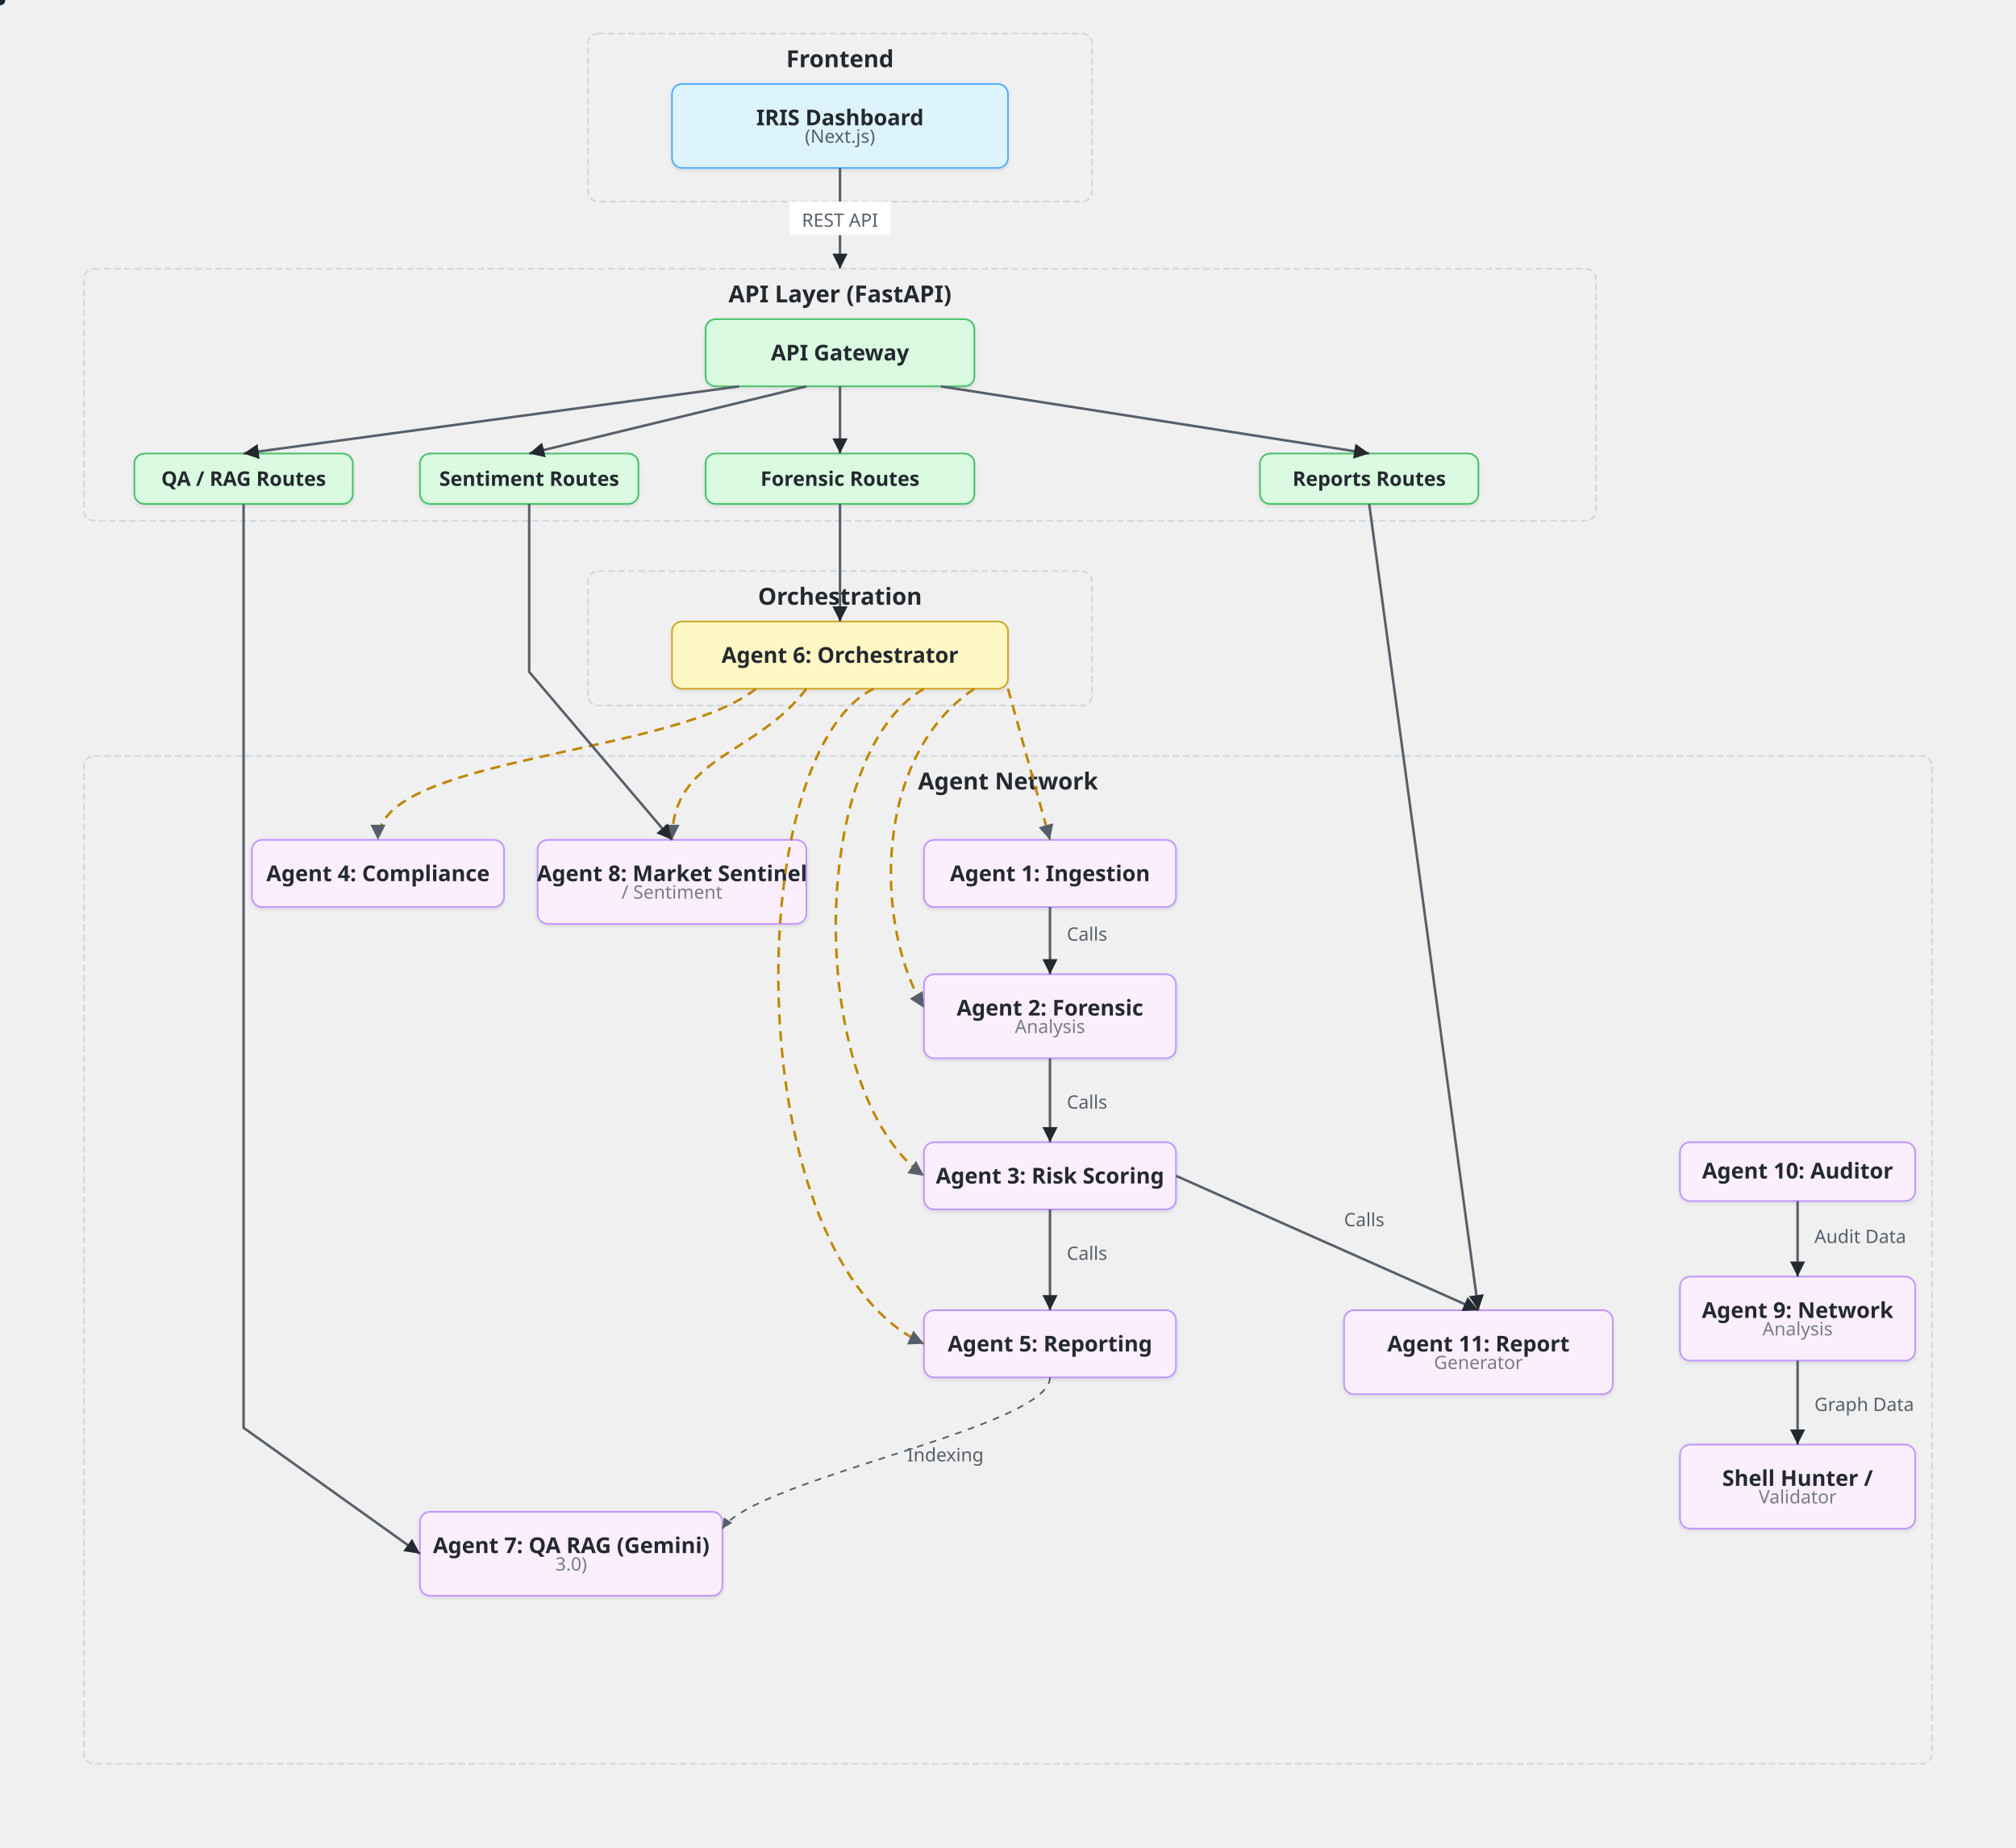
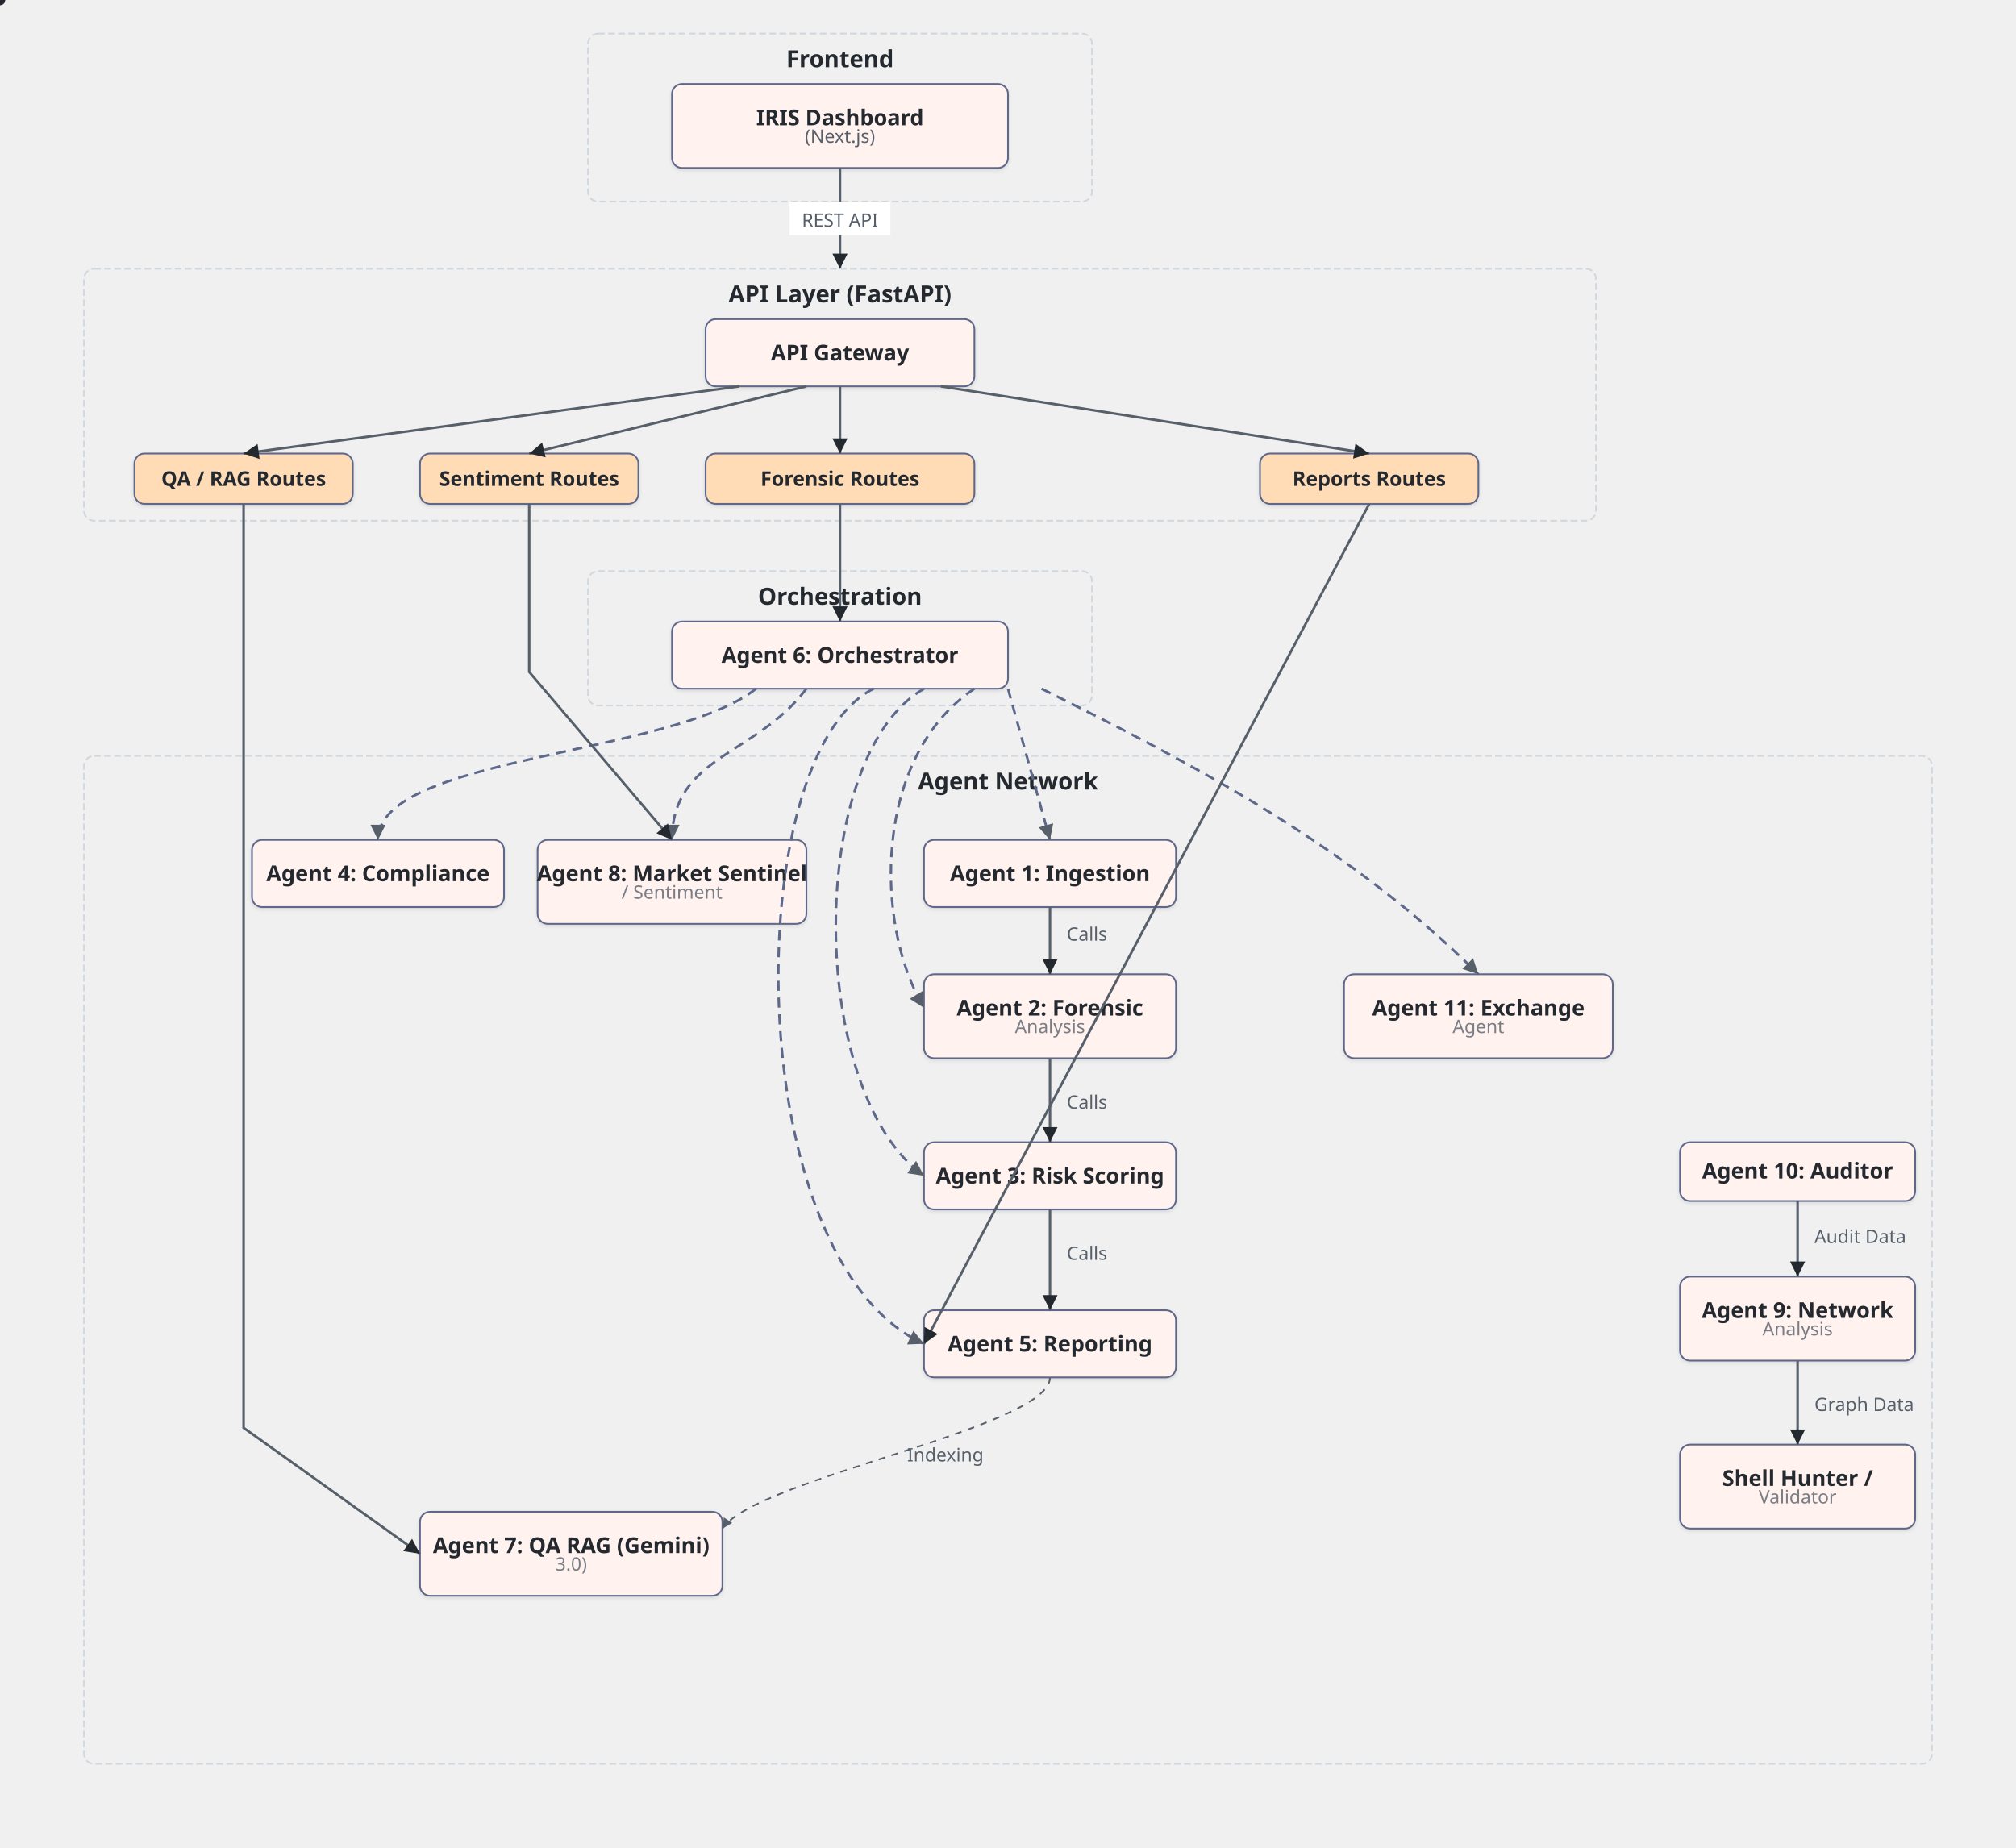
<svg xmlns="http://www.w3.org/2000/svg" viewBox="0 0 1200 1100" style="background-color: #ffffff; font-family: -apple-system, BlinkMacSystemFont, 'Segoe UI', 'Noto Sans', Helvetica, Arial, sans-serif, 'Apple Color Emoji', 'Segoe UI Emoji';">
  <defs>
    <marker id="arrow" viewBox="0 0 10 10" refX="10" refY="5" markerWidth="6" markerHeight="6" orient="auto-start-reverse">
      <path d="M 0 0 L 10 5 L 0 10 z" style="fill: #24292f;" />
    </marker>
    <marker id="arrow-dashed" viewBox="0 0 10 10" refX="10" refY="5" markerWidth="6" markerHeight="6" orient="auto-start-reverse">
      <path d="M 0 0 L 10 5 L 0 10 z" style="fill: #57606a;" />
    </marker>
    <filter id="shadow" x="-10%" y="-10%" width="120%" height="120%">
      <feGaussianBlur in="SourceAlpha" stdDeviation="1" />
      <feOffset dx="0" dy="1" result="offsetblur" />
      <feComponentTransfer>
        <feFuncA type="linear" slope="0.1" />
      </feComponentTransfer>
      <feMerge>
        <feMergeNode />
        <feMergeNode in="SourceGraphic" />
      </feMerge>
    </filter>
  </defs>
  <rect x="350" y="20" width="300" height="100" fill="none" stroke="#d0d7de" stroke-width="1" rx="6" stroke-dasharray="4 2" />
  <text x="500" y="40" font-size="14px" font-weight="600" fill="#24292f" text-anchor="middle">Frontend</text>
-   <rect x="400" y="50" width="200" height="50" fill="#ddf4ff" stroke="#54aeff" stroke-width="1" rx="6" filter="url(#shadow)" />
+   <rect x="400" y="50" width="200" height="50" fill="#FFF2EF" stroke="#5D688A" stroke-width="1" rx="6" filter="url(#shadow)" />
  <text x="500" y="70" font-size="13px" font-weight="600" fill="#24292f" text-anchor="middle" dominant-baseline="middle">IRIS Dashboard</text>
  <text x="500" y="85" font-size="11px" fill="#57606a" text-anchor="middle">(Next.js)</text>
  <path id="p1" d="M 500 100 L 500 160" fill="none" stroke="#57606a" stroke-width="1.5" marker-end="url(#arrow)" />
-   <circle r="3" fill="#0969da">
+   <circle r="3" fill="#F7A5A5">
    <animateMotion dur="1.5s" repeatCount="indefinite" path="M 500 100 L 500 160" />
  </circle>
  <rect x="470" y="120" width="60" height="20" fill="#ffffff" stroke="none" />
  <text x="500" y="135" font-size="11px" fill="#57606a" text-anchor="middle">REST API</text>
  <rect x="50" y="160" width="900" height="150" fill="none" stroke="#d0d7de" stroke-width="1" rx="6" stroke-dasharray="4 2" />
  <text x="500" y="180" font-size="14px" font-weight="600" fill="#24292f" text-anchor="middle">API Layer (FastAPI)</text>
-   <rect x="420" y="190" width="160" height="40" fill="#dafbe1" stroke="#4ac26b" stroke-width="1" rx="6" filter="url(#shadow)" />
+   <rect x="420" y="190" width="160" height="40" fill="#FFF2EF" stroke="#5D688A" stroke-width="1" rx="6" filter="url(#shadow)" />
  <text x="500" y="210" font-size="13px" font-weight="600" fill="#24292f" text-anchor="middle" dominant-baseline="middle">API Gateway</text>
-   <rect x="80" y="270" width="130" height="30" fill="#dafbe1" stroke="#4ac26b" stroke-width="1" rx="6" filter="url(#shadow)" />
+   <rect x="80" y="270" width="130" height="30" fill="#FFDBB6" stroke="#5D688A" stroke-width="1" rx="6" filter="url(#shadow)" />
  <text x="145" y="285" font-size="12px" font-weight="600" fill="#24292f" text-anchor="middle" dominant-baseline="middle">QA / RAG Routes</text>
-   <rect x="250" y="270" width="130" height="30" fill="#dafbe1" stroke="#4ac26b" stroke-width="1" rx="6" filter="url(#shadow)" />
+   <rect x="250" y="270" width="130" height="30" fill="#FFDBB6" stroke="#5D688A" stroke-width="1" rx="6" filter="url(#shadow)" />
  <text x="315" y="285" font-size="12px" font-weight="600" fill="#24292f" text-anchor="middle" dominant-baseline="middle">Sentiment Routes</text>
-   <rect x="420" y="270" width="160" height="30" fill="#dafbe1" stroke="#4ac26b" stroke-width="1" rx="6" filter="url(#shadow)" />
+   <rect x="420" y="270" width="160" height="30" fill="#FFDBB6" stroke="#5D688A" stroke-width="1" rx="6" filter="url(#shadow)" />
  <text x="500" y="285" font-size="12px" font-weight="600" fill="#24292f" text-anchor="middle" dominant-baseline="middle">Forensic Routes</text>
-   <rect x="750" y="270" width="130" height="30" fill="#dafbe1" stroke="#4ac26b" stroke-width="1" rx="6" filter="url(#shadow)" />
+   <rect x="750" y="270" width="130" height="30" fill="#FFDBB6" stroke="#5D688A" stroke-width="1" rx="6" filter="url(#shadow)" />
  <text x="815" y="285" font-size="12px" font-weight="600" fill="#24292f" text-anchor="middle" dominant-baseline="middle">Reports Routes</text>
  <path d="M 440 230 L 145 270" fill="none" stroke="#57606a" stroke-width="1.5" marker-end="url(#arrow)" />
-   <circle r="3" fill="#0969da">
+   <circle r="3" fill="#F7A5A5">
    <animateMotion dur="2s" repeatCount="indefinite" path="M 440 230 L 145 270" />
  </circle>
  <path d="M 480 230 L 315 270" fill="none" stroke="#57606a" stroke-width="1.5" marker-end="url(#arrow)" />
  <path d="M 500 230 L 500 270" fill="none" stroke="#57606a" stroke-width="1.5" marker-end="url(#arrow)" />
-   <circle r="3" fill="#0969da">
+   <circle r="3" fill="#F7A5A5">
    <animateMotion dur="2s" begin="0.5s" repeatCount="indefinite" path="M 500 230 L 500 270" />
  </circle>
  <path d="M 560 230 L 815 270" fill="none" stroke="#57606a" stroke-width="1.5" marker-end="url(#arrow)" />
  <rect x="350" y="340" width="300" height="80" fill="none" stroke="#d0d7de" stroke-width="1" rx="6" stroke-dasharray="4 2" />
  <text x="500" y="360" font-size="14px" font-weight="600" fill="#24292f" text-anchor="middle">Orchestration</text>
-   <rect x="400" y="370" width="200" height="40" fill="#fff8c5" stroke="#d4a72c" stroke-width="1" rx="6" filter="url(#shadow)" />
+   <rect x="400" y="370" width="200" height="40" fill="#FFF2EF" stroke="#5D688A" stroke-width="1" rx="6" filter="url(#shadow)" />
  <text x="500" y="390" font-size="13px" font-weight="600" fill="#24292f" text-anchor="middle" dominant-baseline="middle">Agent 6: Orchestrator</text>
  <path d="M 500 300 L 500 370" fill="none" stroke="#57606a" stroke-width="1.5" marker-end="url(#arrow)" />
-   <circle r="3" fill="#0969da">
+   <circle r="3" fill="#F7A5A5">
    <animateMotion dur="1s" repeatCount="indefinite" path="M 500 300 L 500 370" />
  </circle>
  <rect x="50" y="450" width="1100" height="600" fill="none" stroke="#d0d7de" stroke-width="1" rx="6" stroke-dasharray="4 2" />
  <text x="600" y="470" font-size="14px" font-weight="600" fill="#24292f" text-anchor="middle">Agent Network</text>
-   <rect x="150" y="500" width="150" height="40" fill="#fbefff" stroke="#c297ff" stroke-width="1" rx="6" filter="url(#shadow)" />
+   <rect x="150" y="500" width="150" height="40" fill="#FFF2EF" stroke="#5D688A" stroke-width="1" rx="6" filter="url(#shadow)" />
  <text x="225" y="520" font-size="13px" font-weight="600" fill="#24292f" text-anchor="middle" dominant-baseline="middle">Agent 4: Compliance</text>
-   <rect x="320" y="500" width="160" height="50" fill="#fbefff" stroke="#c297ff" stroke-width="1" rx="6" filter="url(#shadow)" />
+   <rect x="320" y="500" width="160" height="50" fill="#FFF2EF" stroke="#5D688A" stroke-width="1" rx="6" filter="url(#shadow)" />
  <text x="400" y="520" font-size="13px" font-weight="600" fill="#24292f" text-anchor="middle" dominant-baseline="middle">Agent 8: Market Sentinel</text>
  <text x="400" y="535" font-size="11px" fill="#57606a" text-anchor="middle" style="opacity: 0.8;">/ Sentiment</text>
-   <rect x="250" y="900" width="180" height="50" fill="#fbefff" stroke="#c297ff" stroke-width="1" rx="6" filter="url(#shadow)" />
+   <rect x="250" y="900" width="180" height="50" fill="#FFF2EF" stroke="#5D688A" stroke-width="1" rx="6" filter="url(#shadow)" />
  <text x="340" y="920" font-size="13px" font-weight="600" fill="#24292f" text-anchor="middle" dominant-baseline="middle">Agent 7: QA RAG (Gemini)</text>
  <text x="340" y="935" font-size="11px" fill="#57606a" text-anchor="middle" style="opacity: 0.8;">3.0)</text>
-   <rect x="550" y="500" width="150" height="40" fill="#fbefff" stroke="#c297ff" stroke-width="1" rx="6" filter="url(#shadow)" />
+   <rect x="550" y="500" width="150" height="40" fill="#FFF2EF" stroke="#5D688A" stroke-width="1" rx="6" filter="url(#shadow)" />
  <text x="625" y="520" font-size="13px" font-weight="600" fill="#24292f" text-anchor="middle" dominant-baseline="middle">Agent 1: Ingestion</text>
-   <rect x="550" y="580" width="150" height="50" fill="#fbefff" stroke="#c297ff" stroke-width="1" rx="6" filter="url(#shadow)" />
+   <rect x="550" y="580" width="150" height="50" fill="#FFF2EF" stroke="#5D688A" stroke-width="1" rx="6" filter="url(#shadow)" />
  <text x="625" y="600" font-size="13px" font-weight="600" fill="#24292f" text-anchor="middle" dominant-baseline="middle">Agent 2: Forensic</text>
  <text x="625" y="615" font-size="11px" fill="#57606a" text-anchor="middle" style="opacity: 0.8;">Analysis</text>
-   <rect x="550" y="680" width="150" height="40" fill="#fbefff" stroke="#c297ff" stroke-width="1" rx="6" filter="url(#shadow)" />
+   <rect x="550" y="680" width="150" height="40" fill="#FFF2EF" stroke="#5D688A" stroke-width="1" rx="6" filter="url(#shadow)" />
  <text x="625" y="700" font-size="13px" font-weight="600" fill="#24292f" text-anchor="middle" dominant-baseline="middle">Agent 3: Risk Scoring</text>
-   <rect x="550" y="780" width="150" height="40" fill="#fbefff" stroke="#c297ff" stroke-width="1" rx="6" filter="url(#shadow)" />
+   <rect x="550" y="780" width="150" height="40" fill="#FFF2EF" stroke="#5D688A" stroke-width="1" rx="6" filter="url(#shadow)" />
  <text x="625" y="800" font-size="13px" font-weight="600" fill="#24292f" text-anchor="middle" dominant-baseline="middle">Agent 5: Reporting</text>
-   <rect x="800" y="780" width="160" height="50" fill="#fbefff" stroke="#c297ff" stroke-width="1" rx="6" filter="url(#shadow)" />
-   <text x="880" y="800" font-size="13px" font-weight="600" fill="#24292f" text-anchor="middle" dominant-baseline="middle">Agent 11: Report</text>
-   <text x="880" y="815" font-size="11px" fill="#57606a" text-anchor="middle" style="opacity: 0.8;">Generator</text>
-   <rect x="1000" y="680" width="140" height="35" fill="#fbefff" stroke="#c297ff" stroke-width="1" rx="6" filter="url(#shadow)" />
+   <rect x="800" y="580" width="160" height="50" fill="#FFF2EF" stroke="#5D688A" stroke-width="1" rx="6" filter="url(#shadow)" />
+   <text x="880" y="600" font-size="13px" font-weight="600" fill="#24292f" text-anchor="middle" dominant-baseline="middle">Agent 11: Exchange</text>
+   <text x="880" y="615" font-size="11px" fill="#57606a" text-anchor="middle" style="opacity: 0.8;">Agent</text>
+   <rect x="1000" y="680" width="140" height="35" fill="#FFF2EF" stroke="#5D688A" stroke-width="1" rx="6" filter="url(#shadow)" />
  <text x="1070" y="697" font-size="13px" font-weight="600" fill="#24292f" text-anchor="middle" dominant-baseline="middle">Agent 10: Auditor</text>
-   <rect x="1000" y="760" width="140" height="50" fill="#fbefff" stroke="#c297ff" stroke-width="1" rx="6" filter="url(#shadow)" />
+   <rect x="1000" y="760" width="140" height="50" fill="#FFF2EF" stroke="#5D688A" stroke-width="1" rx="6" filter="url(#shadow)" />
  <text x="1070" y="780" font-size="13px" font-weight="600" fill="#24292f" text-anchor="middle" dominant-baseline="middle">Agent 9: Network</text>
  <text x="1070" y="795" font-size="11px" fill="#57606a" text-anchor="middle" style="opacity: 0.8;">Analysis</text>
-   <rect x="1000" y="860" width="140" height="50" fill="#fbefff" stroke="#c297ff" stroke-width="1" rx="6" filter="url(#shadow)" />
+   <rect x="1000" y="860" width="140" height="50" fill="#FFF2EF" stroke="#5D688A" stroke-width="1" rx="6" filter="url(#shadow)" />
  <text x="1070" y="880" font-size="13px" font-weight="600" fill="#24292f" text-anchor="middle" dominant-baseline="middle">Shell Hunter /</text>
  <text x="1070" y="895" font-size="11px" fill="#57606a" text-anchor="middle" style="opacity: 0.8;">Validator</text>
-   <path d="M 450 410 C 400 450, 225 450, 225 500" fill="none" stroke="#bf8700" stroke-width="1.5" stroke-dasharray="6 4" marker-end="url(#arrow-dashed)" />
-   <path d="M 480 410 C 450 450, 400 450, 400 500" fill="none" stroke="#bf8700" stroke-width="1.5" stroke-dasharray="6 4" marker-end="url(#arrow-dashed)" />
-   <path d="M 600 410 L 625 500" fill="none" stroke="#bf8700" stroke-width="1.5" stroke-dasharray="6 4" marker-end="url(#arrow-dashed)" />
-   <path d="M 580 410 C 520 450, 520 550, 550 600" fill="none" stroke="#bf8700" stroke-width="1.5" stroke-dasharray="6 4" marker-end="url(#arrow-dashed)" />
-   <path d="M 550 410 C 480 450, 480 650, 550 700" fill="none" stroke="#bf8700" stroke-width="1.5" stroke-dasharray="6 4" marker-end="url(#arrow-dashed)" />
-   <path d="M 520 410 C 440 450, 440 750, 550 800" fill="none" stroke="#bf8700" stroke-width="1.5" stroke-dasharray="6 4" marker-end="url(#arrow-dashed)" />
+   <path d="M 450 410 C 400 450, 225 450, 225 500" fill="none" stroke="#5D688A" stroke-width="1.5" stroke-dasharray="6 4" marker-end="url(#arrow-dashed)" />
+   <path d="M 480 410 C 450 450, 400 450, 400 500" fill="none" stroke="#5D688A" stroke-width="1.5" stroke-dasharray="6 4" marker-end="url(#arrow-dashed)" />
+   <path d="M 600 410 L 625 500" fill="none" stroke="#5D688A" stroke-width="1.5" stroke-dasharray="6 4" marker-end="url(#arrow-dashed)" />
+   <path d="M 580 410 C 520 450, 520 550, 550 600" fill="none" stroke="#5D688A" stroke-width="1.5" stroke-dasharray="6 4" marker-end="url(#arrow-dashed)" />
+   <path d="M 550 410 C 480 450, 480 650, 550 700" fill="none" stroke="#5D688A" stroke-width="1.5" stroke-dasharray="6 4" marker-end="url(#arrow-dashed)" />
+   <path d="M 520 410 C 440 450, 440 750, 550 800" fill="none" stroke="#5D688A" stroke-width="1.5" stroke-dasharray="6 4" marker-end="url(#arrow-dashed)" />
+   <path d="M 620 410 C 700 450, 800 500, 880 580" fill="none" stroke="#5D688A" stroke-width="1.5" stroke-dasharray="6 4" marker-end="url(#arrow-dashed)" />
  <path d="M 145 300 L 145 850 L 250 925" fill="none" stroke="#57606a" stroke-width="1.5" marker-end="url(#arrow)" />
-   <circle r="3" fill="#0969da">
+   <circle r="3" fill="#F7A5A5">
    <animateMotion dur="4s" repeatCount="indefinite" path="M 145 300 L 145 850 L 250 925" />
  </circle>
  <path d="M 315 300 L 315 400 L 400 500" fill="none" stroke="#57606a" stroke-width="1.5" marker-end="url(#arrow)" />
-   <circle r="3" fill="#0969da">
+   <circle r="3" fill="#F7A5A5">
    <animateMotion dur="3s" repeatCount="indefinite" path="M 315 300 L 315 400 L 400 500" />
  </circle>
-   <path d="M 815 300 L 880 780" fill="none" stroke="#57606a" stroke-width="1.5" marker-end="url(#arrow)" />
-   <circle r="3" fill="#0969da">
-     <animateMotion dur="3.5s" repeatCount="indefinite" path="M 815 300 L 880 780" />
+   <path d="M 815 300 L 550 800" fill="none" stroke="#57606a" stroke-width="1.5" marker-end="url(#arrow)" />
+   <circle r="3" fill="#F7A5A5">
+     <animateMotion dur="3.5s" repeatCount="indefinite" path="M 815 300 L 550 800" />
  </circle>
  <path d="M 625 540 L 625 580" fill="none" stroke="#57606a" stroke-width="1.5" marker-end="url(#arrow)" />
  <circle r="2.5" fill="#8250df">
    <animateMotion dur="1s" begin="0s" repeatCount="indefinite" path="M 625 540 L 625 580" />
  </circle>
  <text x="635" y="560" font-size="11" fill="#57606a">Calls</text>
  <path d="M 625 630 L 625 680" fill="none" stroke="#57606a" stroke-width="1.5" marker-end="url(#arrow)" />
  <circle r="2.5" fill="#8250df">
    <animateMotion dur="1s" begin="0.3s" repeatCount="indefinite" path="M 625 630 L 625 680" />
  </circle>
  <text x="635" y="660" font-size="11" fill="#57606a">Calls</text>
  <path d="M 625 720 L 625 780" fill="none" stroke="#57606a" stroke-width="1.5" marker-end="url(#arrow)" />
  <circle r="2.5" fill="#8250df">
    <animateMotion dur="1s" begin="0.6s" repeatCount="indefinite" path="M 625 720 L 625 780" />
  </circle>
  <text x="635" y="750" font-size="11" fill="#57606a">Calls</text>
-   <path d="M 700 700 L 880 780" fill="none" stroke="#57606a" stroke-width="1.5" marker-end="url(#arrow)" />
-   <circle r="2.5" fill="#8250df">
-     <animateMotion dur="1.5s" begin="0.6s" repeatCount="indefinite" path="M 700 700 L 880 780" />
-   </circle>
-   <text x="800" y="730" font-size="11" fill="#57606a">Calls</text>
  <path d="M 625 820 C 625 850, 450 880, 430 910" style="fill:none; stroke:#57606a; stroke-dasharray:4; marker-end:url(#arrow-dashed);" />
  <circle r="2" fill="#57606a">
    <animateMotion dur="2s" repeatCount="indefinite" path="M 625 820 C 625 850, 450 880, 430 910" />
  </circle>
  <text x="540" y="870" font-size="11" fill="#57606a">Indexing</text>
  <path d="M 1070 715 L 1070 760" fill="none" stroke="#57606a" stroke-width="1.5" marker-end="url(#arrow)" />
  <circle r="3" fill="#24292f">
    <animateMotion dur="1.5s" repeatCount="indefinite" path="M 1070 715 L 1070 760" />
  </circle>
  <text x="1080" y="740" font-size="11" fill="#57606a">Audit Data</text>
  <path d="M 1070 810 L 1070 860" fill="none" stroke="#57606a" stroke-width="1.5" marker-end="url(#arrow)" />
  <circle r="3" fill="#24292f">
    <animateMotion dur="1.5s" begin="0.5s" repeatCount="indefinite" path="M 1070 810 L 1070 860" />
  </circle>
  <text x="1080" y="840" font-size="11" fill="#57606a">Graph Data</text>
</svg>
